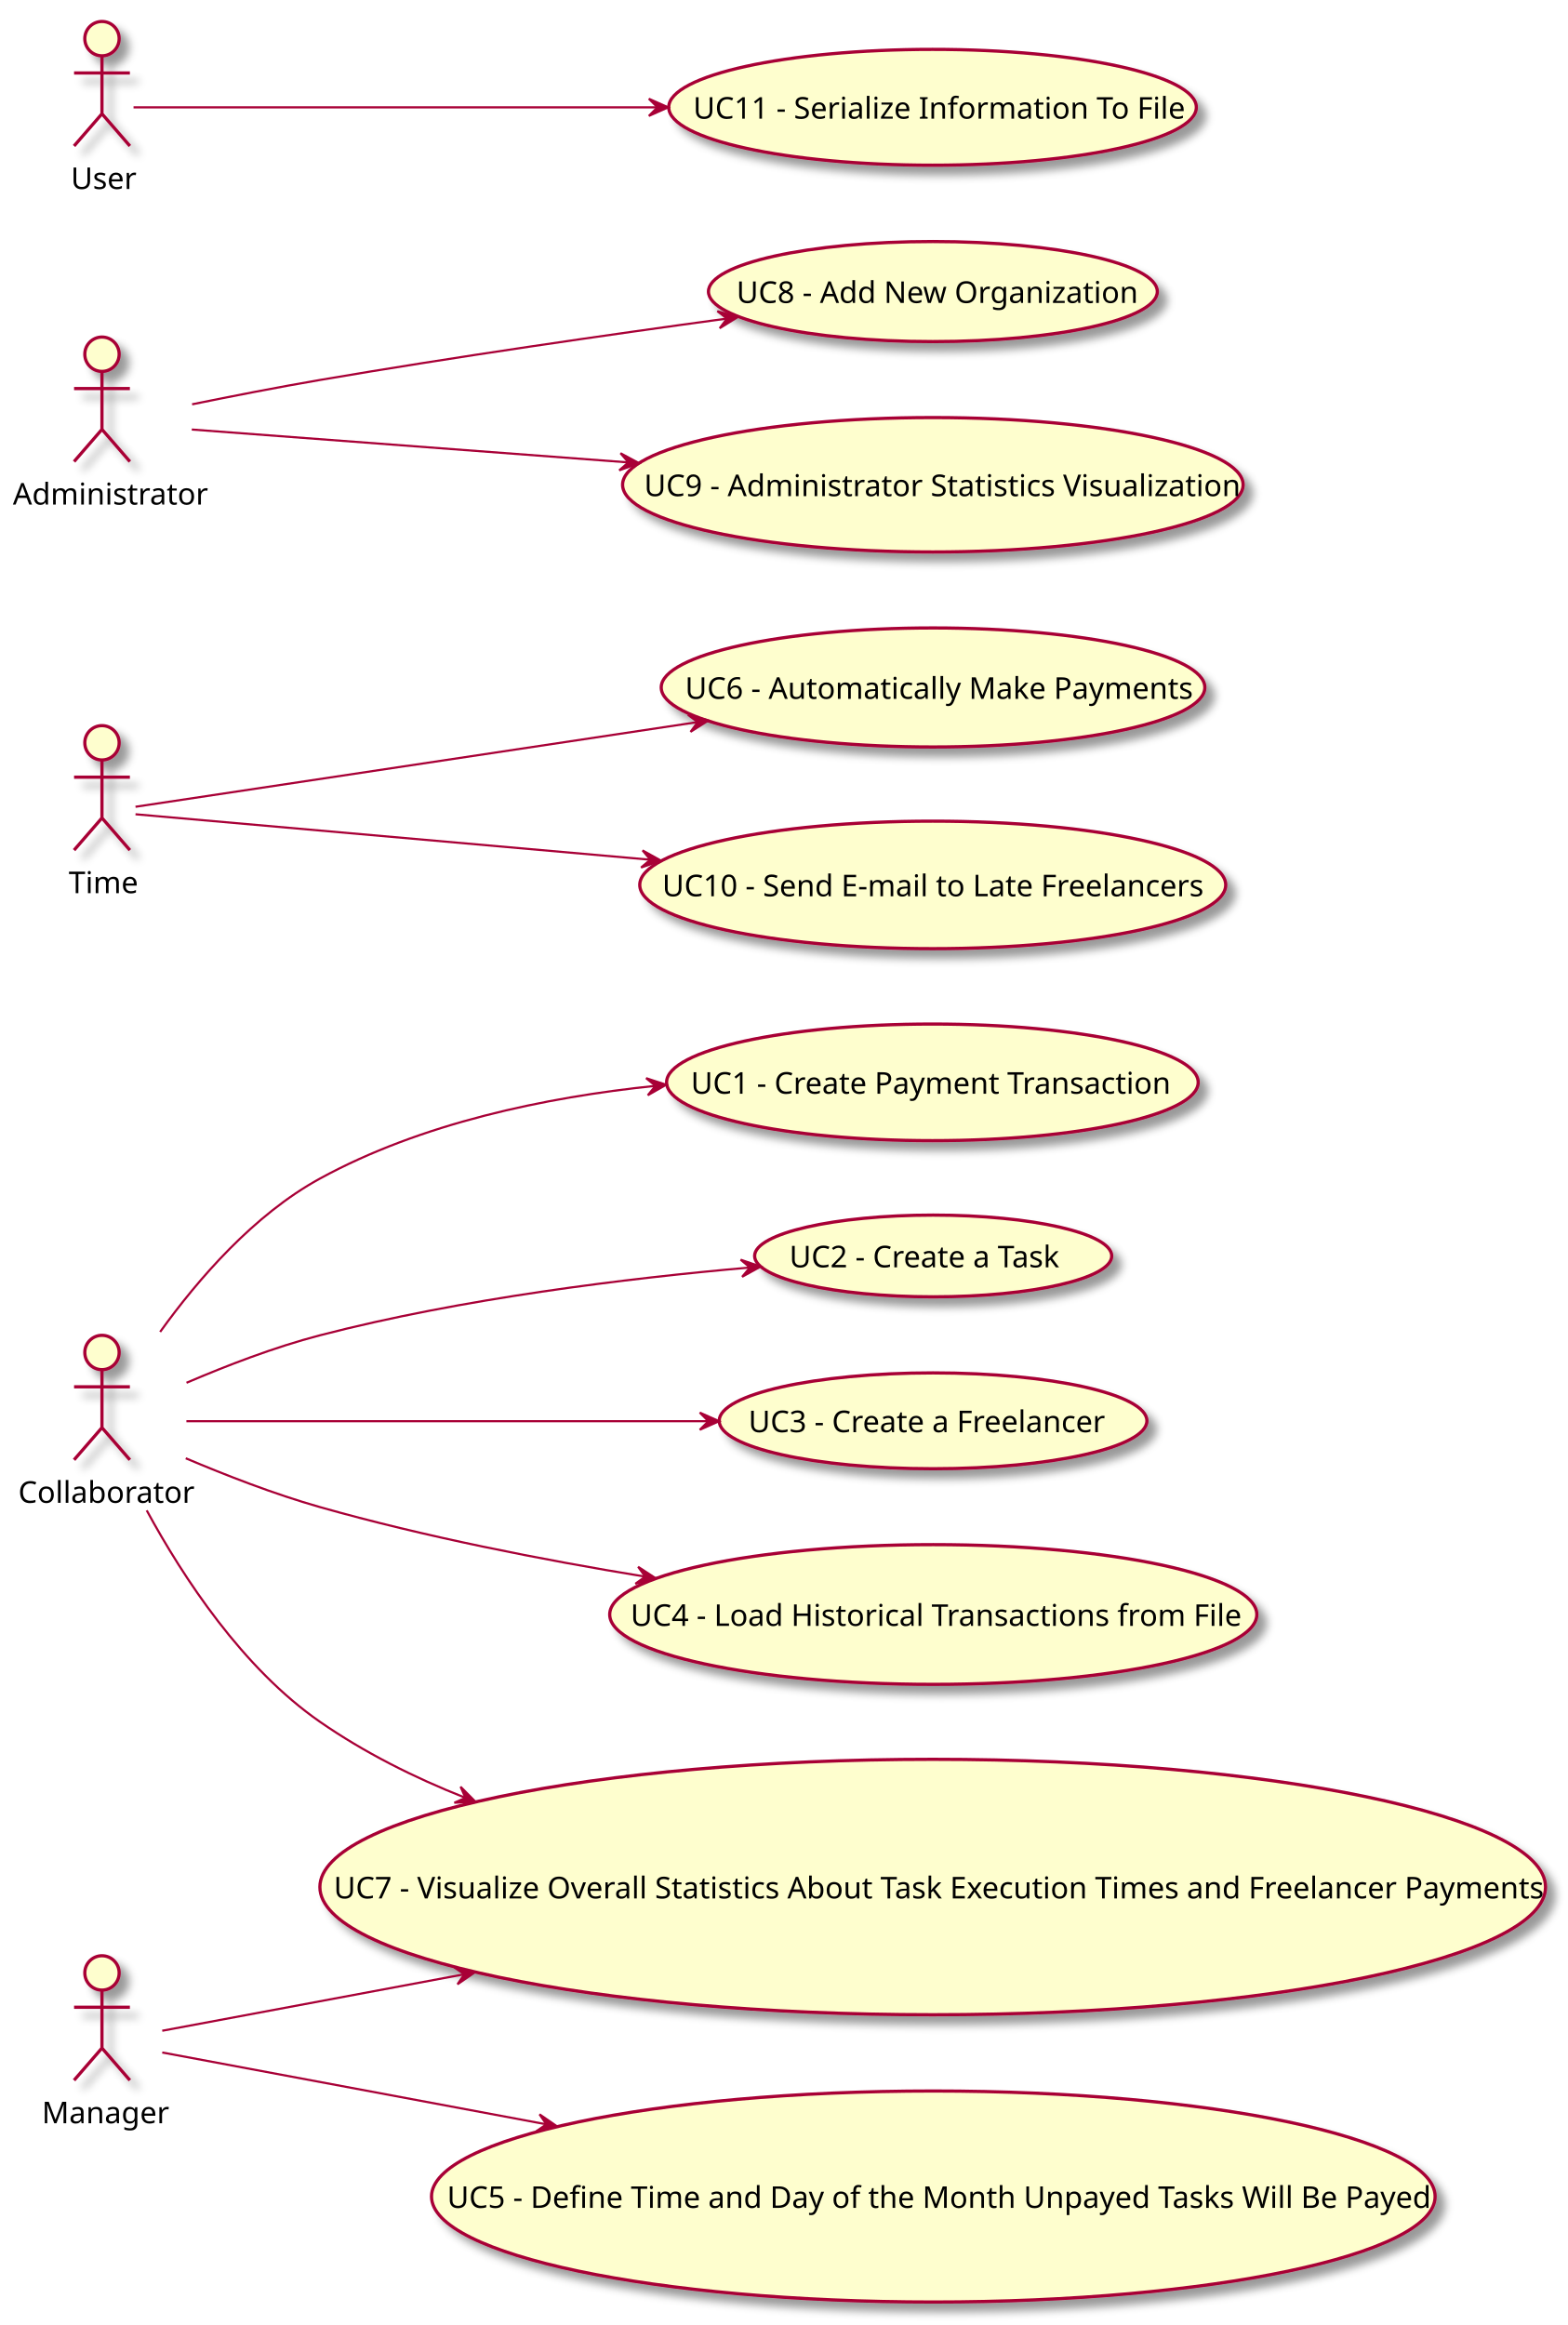
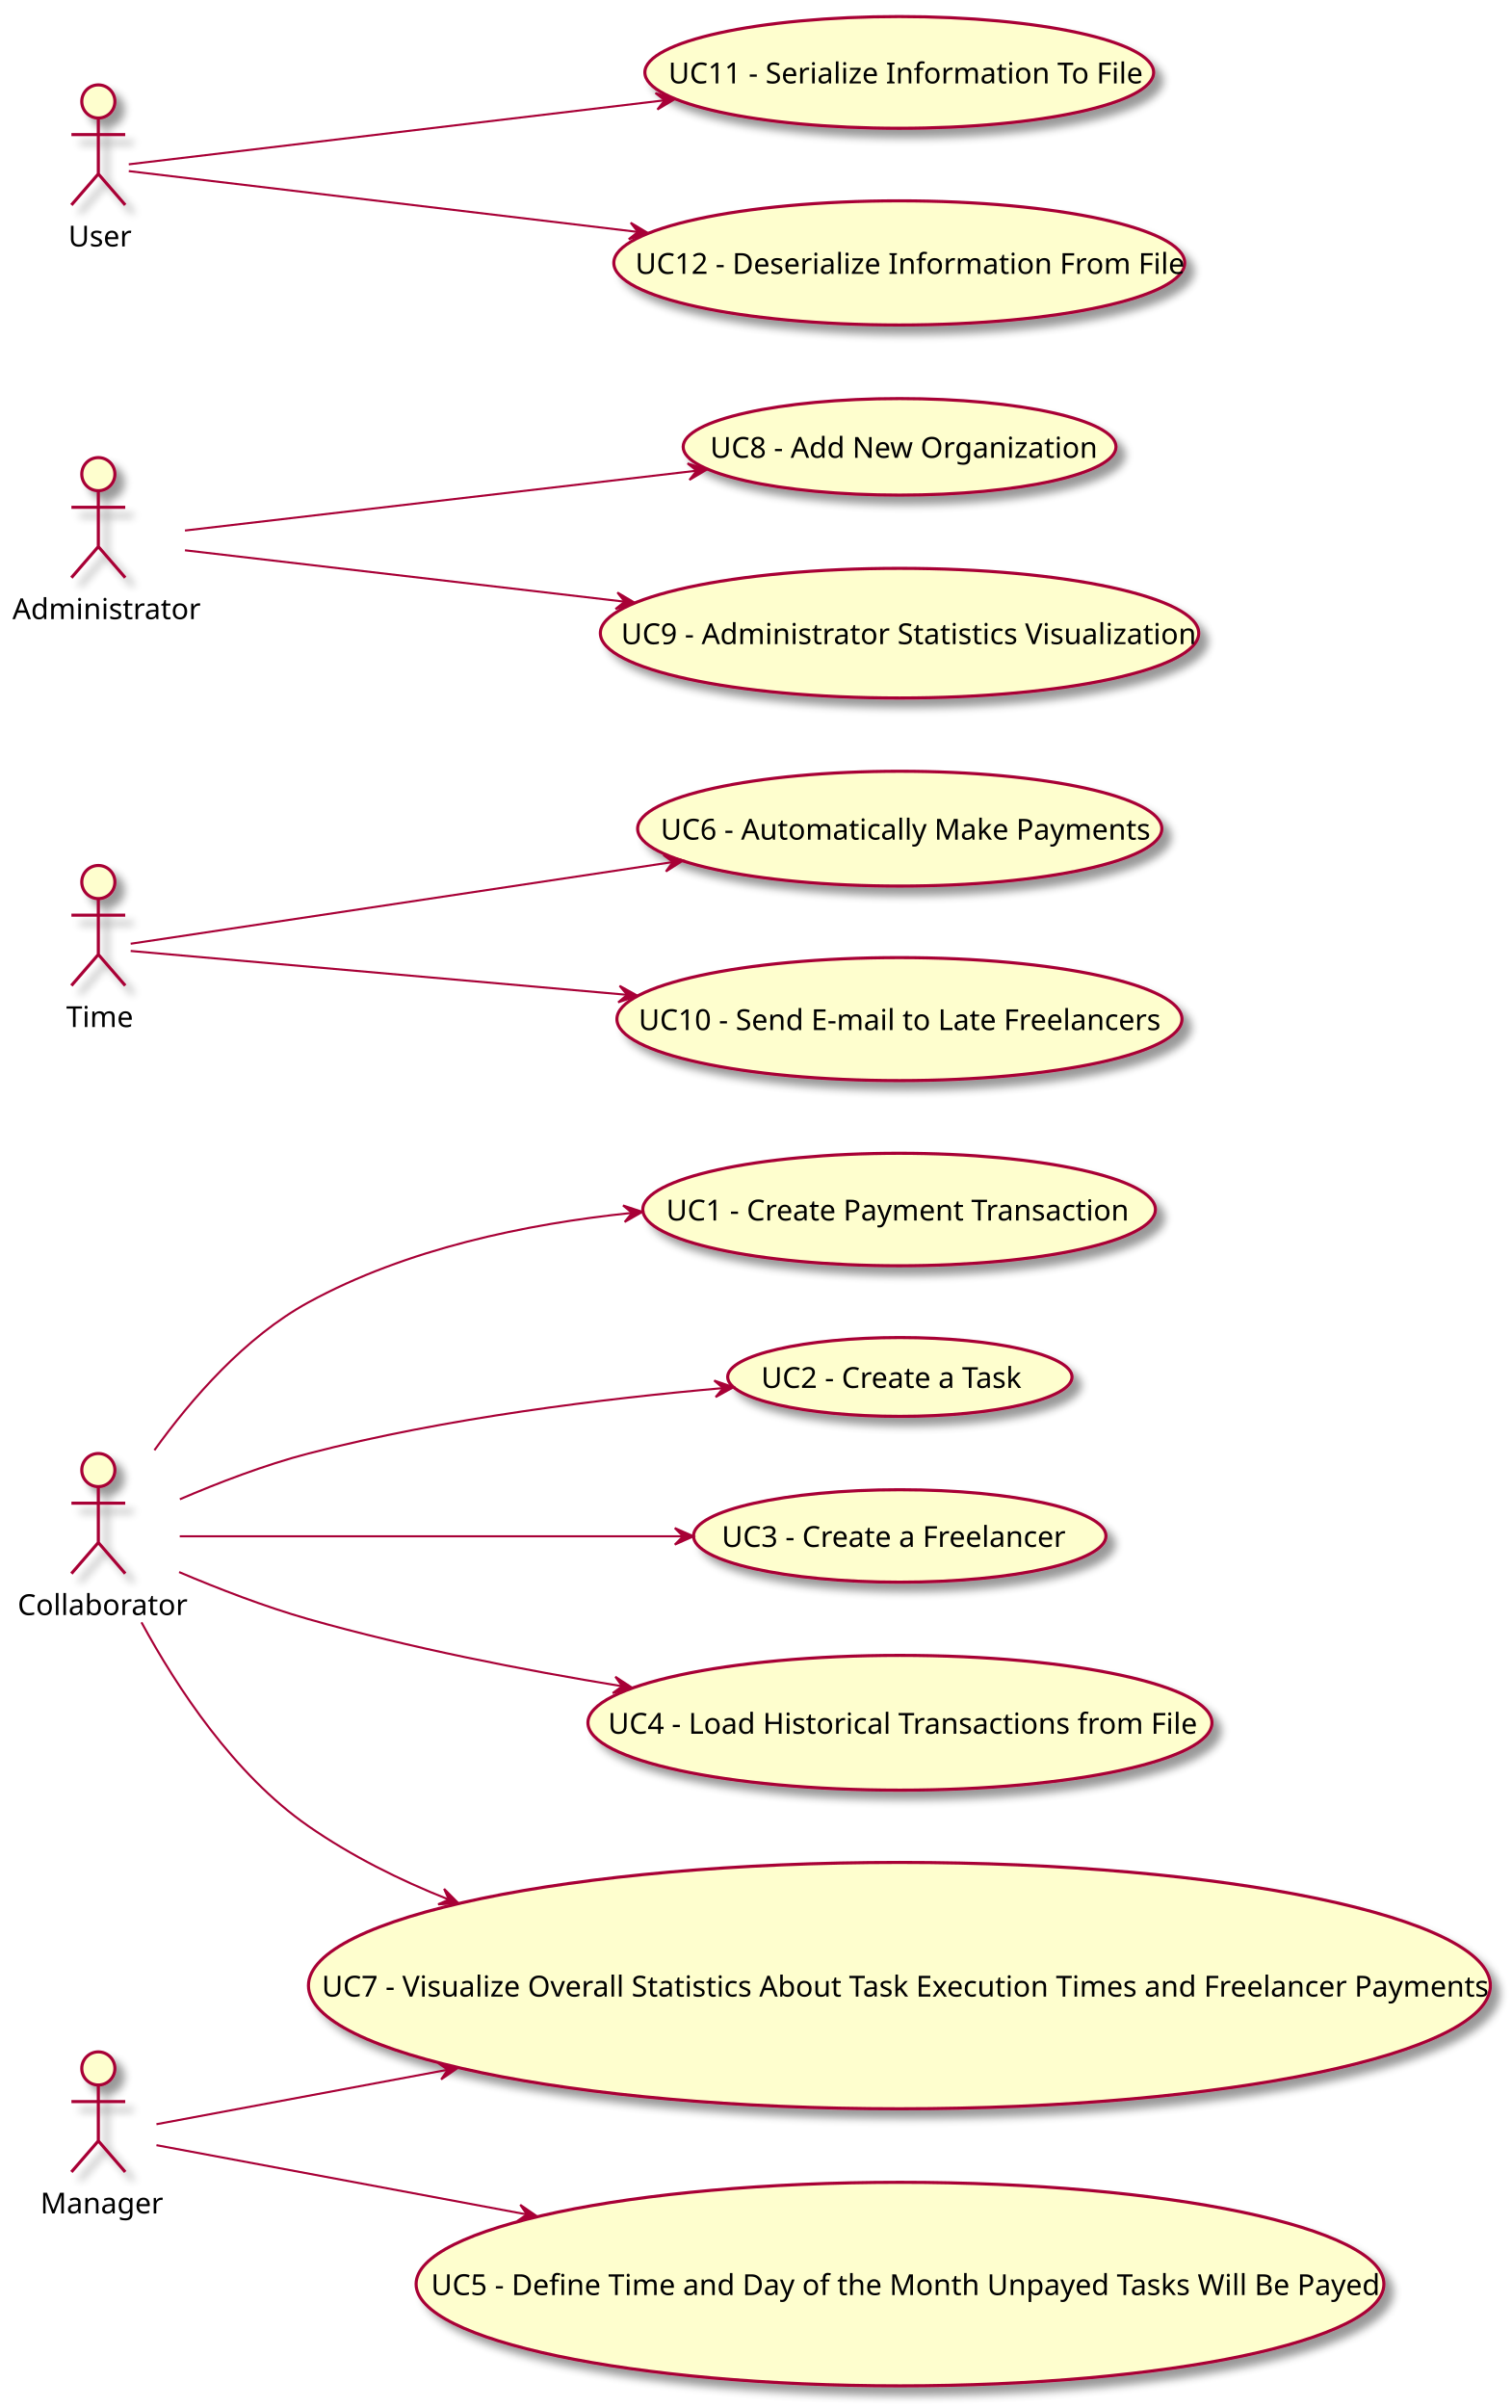
- <svg xmlns="http://www.w3.org/2000/svg" contentScriptType="application/ecmascript" contentStyleType="text/css" height="1083px" preserveAspectRatio="none" style="width:730px;height:1083px;" version="1.1" viewBox="0 0 730 1083" width="730px" zoomAndPan="magnify">
+ <svg xmlns="http://www.w3.org/2000/svg" contentScriptType="application/ecmascript" contentStyleType="text/css" height="1163px" preserveAspectRatio="none" style="width:730px;height:1163px;" version="1.1" viewBox="0 0 730 1163" width="730px" zoomAndPan="magnify">
  <defs>
-     <filter height="300%" id="f56lavcl392vd" width="300%" x="-1" y="-1">
+     <filter height="300%" id="fdpedkzrvp45r" width="300%" x="-1" y="-1">
      <feGaussianBlur result="blurOut" stdDeviation="2.0" />
      <feColorMatrix in="blurOut" result="blurOut2" type="matrix" values="0 0 0 0 0 0 0 0 0 0 0 0 0 0 0 0 0 0 .4 0" />
      <feOffset dx="4.0" dy="4.0" in="blurOut2" result="blurOut3" />
      <feBlend in="SourceGraphic" in2="blurOut3" mode="normal" />
    </filter>
  </defs>
  <g>
-     <ellipse cx="434.307" cy="504.161" fill="#FEFECE" filter="url(#f56lavcl392vd)" rx="123.807" ry="27.161" style="stroke: #A80036; stroke-width: 1.5;" />
-     <text fill="#000000" font-family="sans-serif" font-size="14" lengthAdjust="spacingAndGlyphs" textLength="225" x="321.807" y="509.466">UC1  - Create Payment Transaction</text>
-     <ellipse cx="434.669" cy="585.034" fill="#FEFECE" filter="url(#f56lavcl392vd)" rx="83.169" ry="19.034" style="stroke: #A80036; stroke-width: 1.5;" />
-     <text fill="#000000" font-family="sans-serif" font-size="14" lengthAdjust="spacingAndGlyphs" textLength="134" x="367.669" y="590.338">UC2  - Create a Task</text>
-     <ellipse cx="434.613" cy="661.823" fill="#FEFECE" filter="url(#f56lavcl392vd)" rx="99.613" ry="22.323" style="stroke: #A80036; stroke-width: 1.5;" />
-     <text fill="#000000" font-family="sans-serif" font-size="14" lengthAdjust="spacingAndGlyphs" textLength="172" x="348.613" y="667.127">UC3  - Create a Freelancer</text>
-     <ellipse cx="434.713" cy="752.043" fill="#FEFECE" filter="url(#f56lavcl392vd)" rx="150.713" ry="32.543" style="stroke: #A80036; stroke-width: 1.5;" />
-     <text fill="#000000" font-family="sans-serif" font-size="14" lengthAdjust="spacingAndGlyphs" textLength="282" x="293.713" y="757.347">UC4  - Load Historical Transactions from File</text>
-     <ellipse cx="434.739" cy="1023.148" fill="#FEFECE" filter="url(#f56lavcl392vd)" rx="233.739" ry="49.148" style="stroke: #A80036; stroke-width: 1.5;" />
-     <text fill="#000000" font-family="sans-serif" font-size="14" lengthAdjust="spacingAndGlyphs" textLength="453" x="208.239" y="1028.452">UC5  - Define Time and Day of the Month Unpayed Tasks Will Be Payed</text>
-     <ellipse cx="434.606" cy="320.221" fill="#FEFECE" filter="url(#f56lavcl392vd)" rx="126.606" ry="27.721" style="stroke: #A80036; stroke-width: 1.5;" />
-     <text fill="#000000" font-family="sans-serif" font-size="14" lengthAdjust="spacingAndGlyphs" textLength="231" x="319.106" y="325.526">UC6  - Automatically Make Payments</text>
-     <ellipse cx="434.452" cy="878.99" fill="#FEFECE" filter="url(#f56lavcl392vd)" rx="285.452" ry="59.49" style="stroke: #A80036; stroke-width: 1.5;" />
-     <text fill="#000000" font-family="sans-serif" font-size="14" lengthAdjust="spacingAndGlyphs" textLength="558" x="155.452" y="884.295">UC7  - Visualize Overall Statistics About Task Execution Times and Freelancer Payments</text>
-     <ellipse cx="434.54" cy="135.808" fill="#FEFECE" filter="url(#f56lavcl392vd)" rx="104.54" ry="23.308" style="stroke: #A80036; stroke-width: 1.5;" />
-     <text fill="#000000" font-family="sans-serif" font-size="14" lengthAdjust="spacingAndGlyphs" textLength="183" x="343.04" y="141.113">UC8  - Add New Organization</text>
-     <ellipse cx="434.521" cy="225.804" fill="#FEFECE" filter="url(#f56lavcl392vd)" rx="144.521" ry="31.304" style="stroke: #A80036; stroke-width: 1.5;" />
-     <text fill="#000000" font-family="sans-serif" font-size="14" lengthAdjust="spacingAndGlyphs" textLength="269" x="300.021" y="231.109">UC9  - Administrator Statistics Visualization</text>
-     <ellipse cx="434.469" cy="412.194" fill="#FEFECE" filter="url(#f56lavcl392vd)" rx="136.469" ry="29.694" style="stroke: #A80036; stroke-width: 1.5;" />
-     <text fill="#000000" font-family="sans-serif" font-size="14" lengthAdjust="spacingAndGlyphs" textLength="252" x="308.469" y="417.499">UC10 - Send E-mail to Late Freelancers</text>
-     <ellipse cx="434.376" cy="49.975" fill="#FEFECE" filter="url(#f56lavcl392vd)" rx="122.876" ry="26.975" style="stroke: #A80036; stroke-width: 1.5;" />
-     <text fill="#000000" font-family="sans-serif" font-size="14" lengthAdjust="spacingAndGlyphs" textLength="223" x="322.876" y="55.28">UC11 - Serialize Information To File</text>
-     <ellipse cx="47.5" cy="630" fill="#FEFECE" filter="url(#f56lavcl392vd)" rx="8" ry="8" style="stroke: #A80036; stroke-width: 1.5;" />
-     <path d="M47.5,638 L47.5,665 M34.5,646 L60.5,646 M47.5,665 L34.5,680 M47.5,665 L60.5,680 " fill="none" filter="url(#f56lavcl392vd)" style="stroke: #A80036; stroke-width: 1.5;" />
-     <text fill="#000000" font-family="sans-serif" font-size="14" lengthAdjust="spacingAndGlyphs" textLength="78" x="8.5" y="700.033">Collaborator</text>
-     <ellipse cx="47.5" cy="919" fill="#FEFECE" filter="url(#f56lavcl392vd)" rx="8" ry="8" style="stroke: #A80036; stroke-width: 1.5;" />
-     <path d="M47.5,927 L47.5,954 M34.5,935 L60.5,935 M47.5,954 L34.5,969 M47.5,954 L60.5,969 " fill="none" filter="url(#f56lavcl392vd)" style="stroke: #A80036; stroke-width: 1.5;" />
-     <text fill="#000000" font-family="sans-serif" font-size="14" lengthAdjust="spacingAndGlyphs" textLength="56" x="19.5" y="989.033">Manager</text>
-     <ellipse cx="47.5" cy="165" fill="#FEFECE" filter="url(#f56lavcl392vd)" rx="8" ry="8" style="stroke: #A80036; stroke-width: 1.5;" />
-     <path d="M47.5,173 L47.5,200 M34.5,181 L60.5,181 M47.5,200 L34.5,215 M47.5,200 L60.5,215 " fill="none" filter="url(#f56lavcl392vd)" style="stroke: #A80036; stroke-width: 1.5;" />
-     <text fill="#000000" font-family="sans-serif" font-size="14" lengthAdjust="spacingAndGlyphs" textLength="83" x="6" y="235.033">Administrator</text>
-     <ellipse cx="47.5" cy="346" fill="#FEFECE" filter="url(#f56lavcl392vd)" rx="8" ry="8" style="stroke: #A80036; stroke-width: 1.5;" />
-     <path d="M47.5,354 L47.5,381 M34.5,362 L60.5,362 M47.5,381 L34.5,396 M47.5,381 L60.5,396 " fill="none" filter="url(#f56lavcl392vd)" style="stroke: #A80036; stroke-width: 1.5;" />
-     <text fill="#000000" font-family="sans-serif" font-size="14" lengthAdjust="spacingAndGlyphs" textLength="31" x="32" y="416.033">Time</text>
-     <ellipse cx="47.5" cy="18" fill="#FEFECE" filter="url(#f56lavcl392vd)" rx="8" ry="8" style="stroke: #A80036; stroke-width: 1.5;" />
-     <path d="M47.5,26 L47.5,53 M34.5,34 L60.5,34 M47.5,53 L34.5,68 M47.5,53 L60.5,68 " fill="none" filter="url(#f56lavcl392vd)" style="stroke: #A80036; stroke-width: 1.5;" />
-     <text fill="#000000" font-family="sans-serif" font-size="14" lengthAdjust="spacingAndGlyphs" textLength="29" x="33" y="88.033">User</text>
-     <path d="M74.589,620.411 C92.433,595.598 118.362,565.752 149,549 C196.191,523.196 253.948,511.132 305.062,505.816 " fill="none" id="C-&gt;UC1" style="stroke: #A80036; stroke-width: 1.0;" />
-     <polygon fill="#A80036" points="310.304,505.292,300.951,502.207,305.329,505.789,301.746,510.167,310.304,505.292" style="stroke: #A80036; stroke-width: 1.0;" />
-     <path d="M86.878,644.108 C105.304,636.201 127.915,627.475 149,622 C215.101,604.836 292.007,595.444 349.182,590.422 " fill="none" id="C-&gt;UC2" style="stroke: #A80036; stroke-width: 1.0;" />
-     <polygon fill="#A80036" points="354.304,589.979,344.992,586.77,349.323,590.41,345.683,594.741,354.304,589.979" style="stroke: #A80036; stroke-width: 1.0;" />
-     <path d="M86.823,662 C142.935,662 249.487,662 329.72,662 " fill="none" id="C-&gt;UC3" style="stroke: #A80036; stroke-width: 1.0;" />
-     <polygon fill="#A80036" points="334.966,662,325.966,658,329.966,662,325.966,666,334.966,662" style="stroke: #A80036; stroke-width: 1.0;" />
-     <path d="M86.516,679.269 C105.053,687.134 127.862,696.005 149,702 C197.743,715.825 252.324,726.526 300.543,734.415 " fill="none" id="C-&gt;UC4" style="stroke: #A80036; stroke-width: 1.0;" />
-     <polygon fill="#A80036" points="305.488,735.217,297.245,729.826,300.553,734.416,295.963,737.723,305.488,735.217" style="stroke: #A80036; stroke-width: 1.0;" />
-     <path d="M75.573,956.063 C113.348,963.127 185.064,976.539 254.441,989.514 " fill="none" id="M-&gt;UC5" style="stroke: #A80036; stroke-width: 1.0;" />
-     <polygon fill="#A80036" points="259.431,990.447,251.319,984.861,254.516,989.528,249.849,992.725,259.431,990.447" style="stroke: #A80036; stroke-width: 1.0;" />
-     <path d="M63.122,375.797 C105.561,369.404 231.658,350.407 324.989,336.347 " fill="none" id="T-&gt;UC6" style="stroke: #A80036; stroke-width: 1.0;" />
-     <polygon fill="#A80036" points="329.967,335.597,320.471,332.984,325.023,336.343,321.664,340.894,329.967,335.597" style="stroke: #A80036; stroke-width: 1.0;" />
-     <path d="M68.337,703.545 C85.462,735.074 113.102,777.11 149,802 C169.598,816.282 192.73,827.917 216.672,837.396 " fill="none" id="C-&gt;UC7" style="stroke: #A80036; stroke-width: 1.0;" />
-     <polygon fill="#A80036" points="221.47,839.264,214.533,832.273,216.81,837.451,211.632,839.729,221.47,839.264" style="stroke: #A80036; stroke-width: 1.0;" />
-     <path d="M75.573,945.937 C106.393,940.173 159.805,930.185 216.107,919.655 " fill="none" id="M-&gt;UC7" style="stroke: #A80036; stroke-width: 1.0;" />
-     <polygon fill="#A80036" points="221.212,918.701,211.63,916.425,216.297,919.621,213.102,924.289,221.212,918.701" style="stroke: #A80036; stroke-width: 1.0;" />
-     <path d="M89.482,188.33 C107.671,184.616 129.362,180.367 149,177 C212.022,166.196 283.23,155.936 338.64,148.382 " fill="none" id="A-&gt;UC8" style="stroke: #A80036; stroke-width: 1.0;" />
-     <polygon fill="#A80036" points="343.613,147.705,334.156,144.955,338.659,148.379,335.235,152.882,343.613,147.705" style="stroke: #A80036; stroke-width: 1.0;" />
-     <path d="M89.337,200.076 C137.529,203.706 220.258,209.938 292.527,215.381 " fill="none" id="A-&gt;UC9" style="stroke: #A80036; stroke-width: 1.0;" />
-     <polygon fill="#A80036" points="297.712,215.772,289.038,211.107,292.726,215.396,288.437,219.084,297.712,215.772" style="stroke: #A80036; stroke-width: 1.0;" />
-     <path d="M63.122,379.291 C102.283,382.75 212.68,392.499 302.833,400.461 " fill="none" id="T-&gt;UC10" style="stroke: #A80036; stroke-width: 1.0;" />
-     <polygon fill="#A80036" points="307.924,400.91,299.311,396.133,302.943,400.47,298.607,404.102,307.924,400.91" style="stroke: #A80036; stroke-width: 1.0;" />
-     <path d="M62.202,50 C100.985,50 214.635,50 306.08,50 " fill="none" id="U-&gt;UC11" style="stroke: #A80036; stroke-width: 1.0;" />
-     <polygon fill="#A80036" points="311.241,50,302.241,46,306.241,50,302.241,54,311.241,50" style="stroke: #A80036; stroke-width: 1.0;" />
+     <ellipse cx="434.307" cy="584.161" fill="#FEFECE" filter="url(#fdpedkzrvp45r)" rx="123.807" ry="27.161" style="stroke: #A80036; stroke-width: 1.5;" />
+     <text fill="#000000" font-family="sans-serif" font-size="14" lengthAdjust="spacingAndGlyphs" textLength="225" x="321.807" y="589.466">UC1  - Create Payment Transaction</text>
+     <ellipse cx="434.669" cy="665.034" fill="#FEFECE" filter="url(#fdpedkzrvp45r)" rx="83.169" ry="19.034" style="stroke: #A80036; stroke-width: 1.5;" />
+     <text fill="#000000" font-family="sans-serif" font-size="14" lengthAdjust="spacingAndGlyphs" textLength="134" x="367.669" y="670.338">UC2  - Create a Task</text>
+     <ellipse cx="434.613" cy="741.823" fill="#FEFECE" filter="url(#fdpedkzrvp45r)" rx="99.613" ry="22.323" style="stroke: #A80036; stroke-width: 1.5;" />
+     <text fill="#000000" font-family="sans-serif" font-size="14" lengthAdjust="spacingAndGlyphs" textLength="172" x="348.613" y="747.127">UC3  - Create a Freelancer</text>
+     <ellipse cx="434.713" cy="832.043" fill="#FEFECE" filter="url(#fdpedkzrvp45r)" rx="150.713" ry="32.543" style="stroke: #A80036; stroke-width: 1.5;" />
+     <text fill="#000000" font-family="sans-serif" font-size="14" lengthAdjust="spacingAndGlyphs" textLength="282" x="293.713" y="837.347">UC4  - Load Historical Transactions from File</text>
+     <ellipse cx="434.739" cy="1103.148" fill="#FEFECE" filter="url(#fdpedkzrvp45r)" rx="233.739" ry="49.148" style="stroke: #A80036; stroke-width: 1.5;" />
+     <text fill="#000000" font-family="sans-serif" font-size="14" lengthAdjust="spacingAndGlyphs" textLength="453" x="208.239" y="1108.452">UC5  - Define Time and Day of the Month Unpayed Tasks Will Be Payed</text>
+     <ellipse cx="434.606" cy="400.221" fill="#FEFECE" filter="url(#fdpedkzrvp45r)" rx="126.606" ry="27.721" style="stroke: #A80036; stroke-width: 1.5;" />
+     <text fill="#000000" font-family="sans-serif" font-size="14" lengthAdjust="spacingAndGlyphs" textLength="231" x="319.106" y="405.526">UC6  - Automatically Make Payments</text>
+     <ellipse cx="434.452" cy="958.99" fill="#FEFECE" filter="url(#fdpedkzrvp45r)" rx="285.452" ry="59.49" style="stroke: #A80036; stroke-width: 1.5;" />
+     <text fill="#000000" font-family="sans-serif" font-size="14" lengthAdjust="spacingAndGlyphs" textLength="558" x="155.452" y="964.295">UC7  - Visualize Overall Statistics About Task Execution Times and Freelancer Payments</text>
+     <ellipse cx="434.54" cy="215.808" fill="#FEFECE" filter="url(#fdpedkzrvp45r)" rx="104.54" ry="23.308" style="stroke: #A80036; stroke-width: 1.5;" />
+     <text fill="#000000" font-family="sans-serif" font-size="14" lengthAdjust="spacingAndGlyphs" textLength="183" x="343.04" y="221.113">UC8  - Add New Organization</text>
+     <ellipse cx="434.521" cy="305.804" fill="#FEFECE" filter="url(#fdpedkzrvp45r)" rx="144.521" ry="31.304" style="stroke: #A80036; stroke-width: 1.5;" />
+     <text fill="#000000" font-family="sans-serif" font-size="14" lengthAdjust="spacingAndGlyphs" textLength="269" x="300.021" y="311.109">UC9  - Administrator Statistics Visualization</text>
+     <ellipse cx="434.469" cy="492.194" fill="#FEFECE" filter="url(#fdpedkzrvp45r)" rx="136.469" ry="29.694" style="stroke: #A80036; stroke-width: 1.5;" />
+     <text fill="#000000" font-family="sans-serif" font-size="14" lengthAdjust="spacingAndGlyphs" textLength="252" x="308.469" y="497.499">UC10 - Send E-mail to Late Freelancers</text>
+     <ellipse cx="434.376" cy="34.975" fill="#FEFECE" filter="url(#fdpedkzrvp45r)" rx="122.876" ry="26.975" style="stroke: #A80036; stroke-width: 1.5;" />
+     <text fill="#000000" font-family="sans-serif" font-size="14" lengthAdjust="spacingAndGlyphs" textLength="223" x="322.876" y="40.28">UC11 - Serialize Information To File</text>
+     <ellipse cx="434.386" cy="126.977" fill="#FEFECE" filter="url(#fdpedkzrvp45r)" rx="137.886" ry="29.977" style="stroke: #A80036; stroke-width: 1.5;" />
+     <text fill="#000000" font-family="sans-serif" font-size="14" lengthAdjust="spacingAndGlyphs" textLength="255" x="306.886" y="132.282">UC12 - Deserialize Information From File</text>
+     <ellipse cx="47.5" cy="710" fill="#FEFECE" filter="url(#fdpedkzrvp45r)" rx="8" ry="8" style="stroke: #A80036; stroke-width: 1.5;" />
+     <path d="M47.5,718 L47.5,745 M34.5,726 L60.5,726 M47.5,745 L34.5,760 M47.5,745 L60.5,760 " fill="none" filter="url(#fdpedkzrvp45r)" style="stroke: #A80036; stroke-width: 1.5;" />
+     <text fill="#000000" font-family="sans-serif" font-size="14" lengthAdjust="spacingAndGlyphs" textLength="78" x="8.5" y="780.033">Collaborator</text>
+     <ellipse cx="47.5" cy="999" fill="#FEFECE" filter="url(#fdpedkzrvp45r)" rx="8" ry="8" style="stroke: #A80036; stroke-width: 1.5;" />
+     <path d="M47.5,1007 L47.5,1034 M34.5,1015 L60.5,1015 M47.5,1034 L34.5,1049 M47.5,1034 L60.5,1049 " fill="none" filter="url(#fdpedkzrvp45r)" style="stroke: #A80036; stroke-width: 1.5;" />
+     <text fill="#000000" font-family="sans-serif" font-size="14" lengthAdjust="spacingAndGlyphs" textLength="56" x="19.5" y="1069.033">Manager</text>
+     <ellipse cx="47.5" cy="229" fill="#FEFECE" filter="url(#fdpedkzrvp45r)" rx="8" ry="8" style="stroke: #A80036; stroke-width: 1.5;" />
+     <path d="M47.5,237 L47.5,264 M34.5,245 L60.5,245 M47.5,264 L34.5,279 M47.5,264 L60.5,279 " fill="none" filter="url(#fdpedkzrvp45r)" style="stroke: #A80036; stroke-width: 1.5;" />
+     <text fill="#000000" font-family="sans-serif" font-size="14" lengthAdjust="spacingAndGlyphs" textLength="83" x="6" y="299.033">Administrator</text>
+     <ellipse cx="47.5" cy="426" fill="#FEFECE" filter="url(#fdpedkzrvp45r)" rx="8" ry="8" style="stroke: #A80036; stroke-width: 1.5;" />
+     <path d="M47.5,434 L47.5,461 M34.5,442 L60.5,442 M47.5,461 L34.5,476 M47.5,461 L60.5,476 " fill="none" filter="url(#fdpedkzrvp45r)" style="stroke: #A80036; stroke-width: 1.5;" />
+     <text fill="#000000" font-family="sans-serif" font-size="14" lengthAdjust="spacingAndGlyphs" textLength="31" x="32" y="496.033">Time</text>
+     <ellipse cx="47.5" cy="49" fill="#FEFECE" filter="url(#fdpedkzrvp45r)" rx="8" ry="8" style="stroke: #A80036; stroke-width: 1.5;" />
+     <path d="M47.5,57 L47.5,84 M34.5,65 L60.5,65 M47.5,84 L34.5,99 M47.5,84 L60.5,99 " fill="none" filter="url(#fdpedkzrvp45r)" style="stroke: #A80036; stroke-width: 1.5;" />
+     <text fill="#000000" font-family="sans-serif" font-size="14" lengthAdjust="spacingAndGlyphs" textLength="29" x="33" y="119.033">User</text>
+     <path d="M74.589,700.411 C92.433,675.598 118.362,645.752 149,629 C196.191,603.196 253.948,591.132 305.062,585.816 " fill="none" id="C-&gt;UC1" style="stroke: #A80036; stroke-width: 1.0;" />
+     <polygon fill="#A80036" points="310.304,585.292,300.951,582.207,305.329,585.789,301.746,590.167,310.304,585.292" style="stroke: #A80036; stroke-width: 1.0;" />
+     <path d="M86.878,724.108 C105.304,716.201 127.915,707.475 149,702 C215.101,684.836 292.007,675.444 349.182,670.422 " fill="none" id="C-&gt;UC2" style="stroke: #A80036; stroke-width: 1.0;" />
+     <polygon fill="#A80036" points="354.304,669.979,344.992,666.77,349.323,670.41,345.683,674.741,354.304,669.979" style="stroke: #A80036; stroke-width: 1.0;" />
+     <path d="M86.823,742 C142.935,742 249.487,742 329.72,742 " fill="none" id="C-&gt;UC3" style="stroke: #A80036; stroke-width: 1.0;" />
+     <polygon fill="#A80036" points="334.966,742,325.966,738,329.966,742,325.966,746,334.966,742" style="stroke: #A80036; stroke-width: 1.0;" />
+     <path d="M86.516,759.269 C105.053,767.134 127.862,776.005 149,782 C197.743,795.825 252.324,806.526 300.543,814.415 " fill="none" id="C-&gt;UC4" style="stroke: #A80036; stroke-width: 1.0;" />
+     <polygon fill="#A80036" points="305.488,815.217,297.245,809.826,300.553,814.416,295.963,817.723,305.488,815.217" style="stroke: #A80036; stroke-width: 1.0;" />
+     <path d="M75.573,1036.063 C113.348,1043.127 185.064,1056.539 254.441,1069.514 " fill="none" id="M-&gt;UC5" style="stroke: #A80036; stroke-width: 1.0;" />
+     <polygon fill="#A80036" points="259.431,1070.447,251.319,1064.861,254.516,1069.528,249.849,1072.725,259.431,1070.447" style="stroke: #A80036; stroke-width: 1.0;" />
+     <path d="M63.122,455.797 C105.561,449.404 231.658,430.407 324.989,416.347 " fill="none" id="T-&gt;UC6" style="stroke: #A80036; stroke-width: 1.0;" />
+     <polygon fill="#A80036" points="329.967,415.597,320.471,412.984,325.023,416.343,321.664,420.894,329.967,415.597" style="stroke: #A80036; stroke-width: 1.0;" />
+     <path d="M68.337,783.545 C85.462,815.074 113.102,857.11 149,882 C169.598,896.282 192.73,907.917 216.672,917.396 " fill="none" id="C-&gt;UC7" style="stroke: #A80036; stroke-width: 1.0;" />
+     <polygon fill="#A80036" points="221.47,919.264,214.533,912.273,216.81,917.451,211.632,919.729,221.47,919.264" style="stroke: #A80036; stroke-width: 1.0;" />
+     <path d="M75.573,1025.937 C106.393,1020.173 159.805,1010.185 216.107,999.655 " fill="none" id="M-&gt;UC7" style="stroke: #A80036; stroke-width: 1.0;" />
+     <polygon fill="#A80036" points="221.212,998.701,211.63,996.425,216.297,999.621,213.102,1004.289,221.212,998.701" style="stroke: #A80036; stroke-width: 1.0;" />
+     <path d="M89.337,256.227 C147.662,249.41 256.573,236.68 336.307,227.36 " fill="none" id="A-&gt;UC8" style="stroke: #A80036; stroke-width: 1.0;" />
+     <polygon fill="#A80036" points="341.516,226.751,332.113,223.822,336.55,227.331,333.041,231.768,341.516,226.751" style="stroke: #A80036; stroke-width: 1.0;" />
+     <path d="M89.337,265.773 C139.514,271.638 227.129,281.879 301.398,290.559 " fill="none" id="A-&gt;UC9" style="stroke: #A80036; stroke-width: 1.0;" />
+     <polygon fill="#A80036" points="306.722,291.182,298.247,286.165,301.756,290.602,297.319,294.111,306.722,291.182" style="stroke: #A80036; stroke-width: 1.0;" />
+     <path d="M63.122,459.291 C102.283,462.75 212.68,472.499 302.833,480.461 " fill="none" id="T-&gt;UC10" style="stroke: #A80036; stroke-width: 1.0;" />
+     <polygon fill="#A80036" points="307.924,480.91,299.311,476.133,302.943,480.47,298.607,484.102,307.924,480.91" style="stroke: #A80036; stroke-width: 1.0;" />
+     <path d="M62.202,79.36 C103.129,74.47 227.431,59.62 321.026,48.44 " fill="none" id="U-&gt;UC11" style="stroke: #A80036; stroke-width: 1.0;" />
+     <polygon fill="#A80036" points="326.02,47.84,316.609,44.937,321.055,48.434,317.559,52.88,326.02,47.84" style="stroke: #A80036; stroke-width: 1.0;" />
+     <path d="M62.202,82.64 C101.248,87.3 216.18,101.03 307.936,112 " fill="none" id="U-&gt;UC12" style="stroke: #A80036; stroke-width: 1.0;" />
+     <polygon fill="#A80036" points="313.115,112.62,304.654,107.58,308.15,112.026,303.704,115.523,313.115,112.62" style="stroke: #A80036; stroke-width: 1.0;" />
  </g>
</svg>
